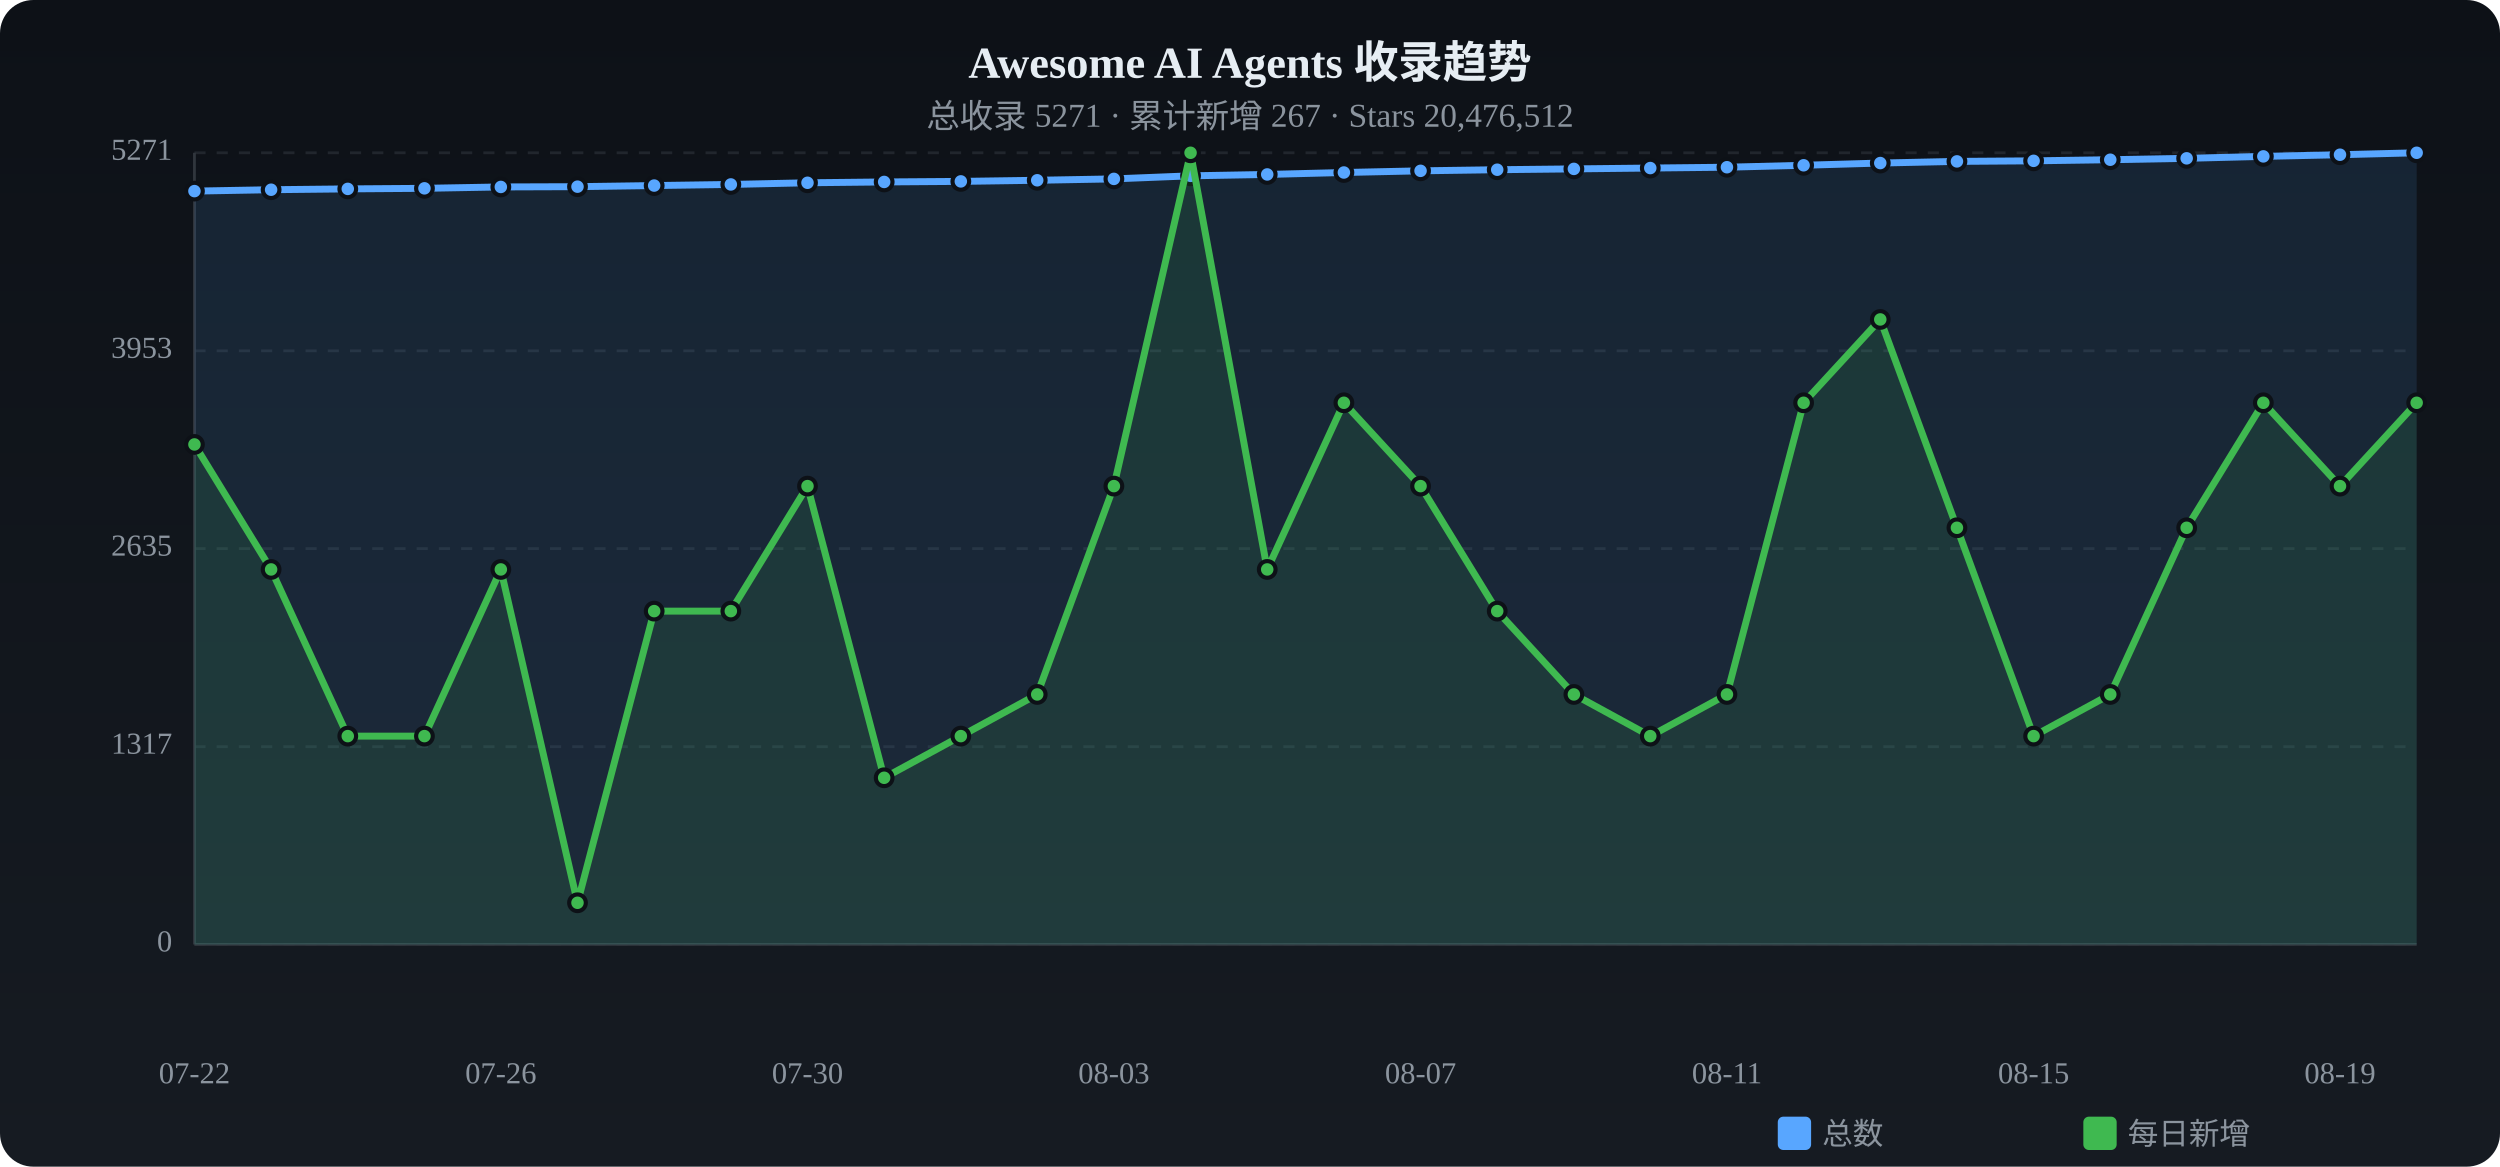
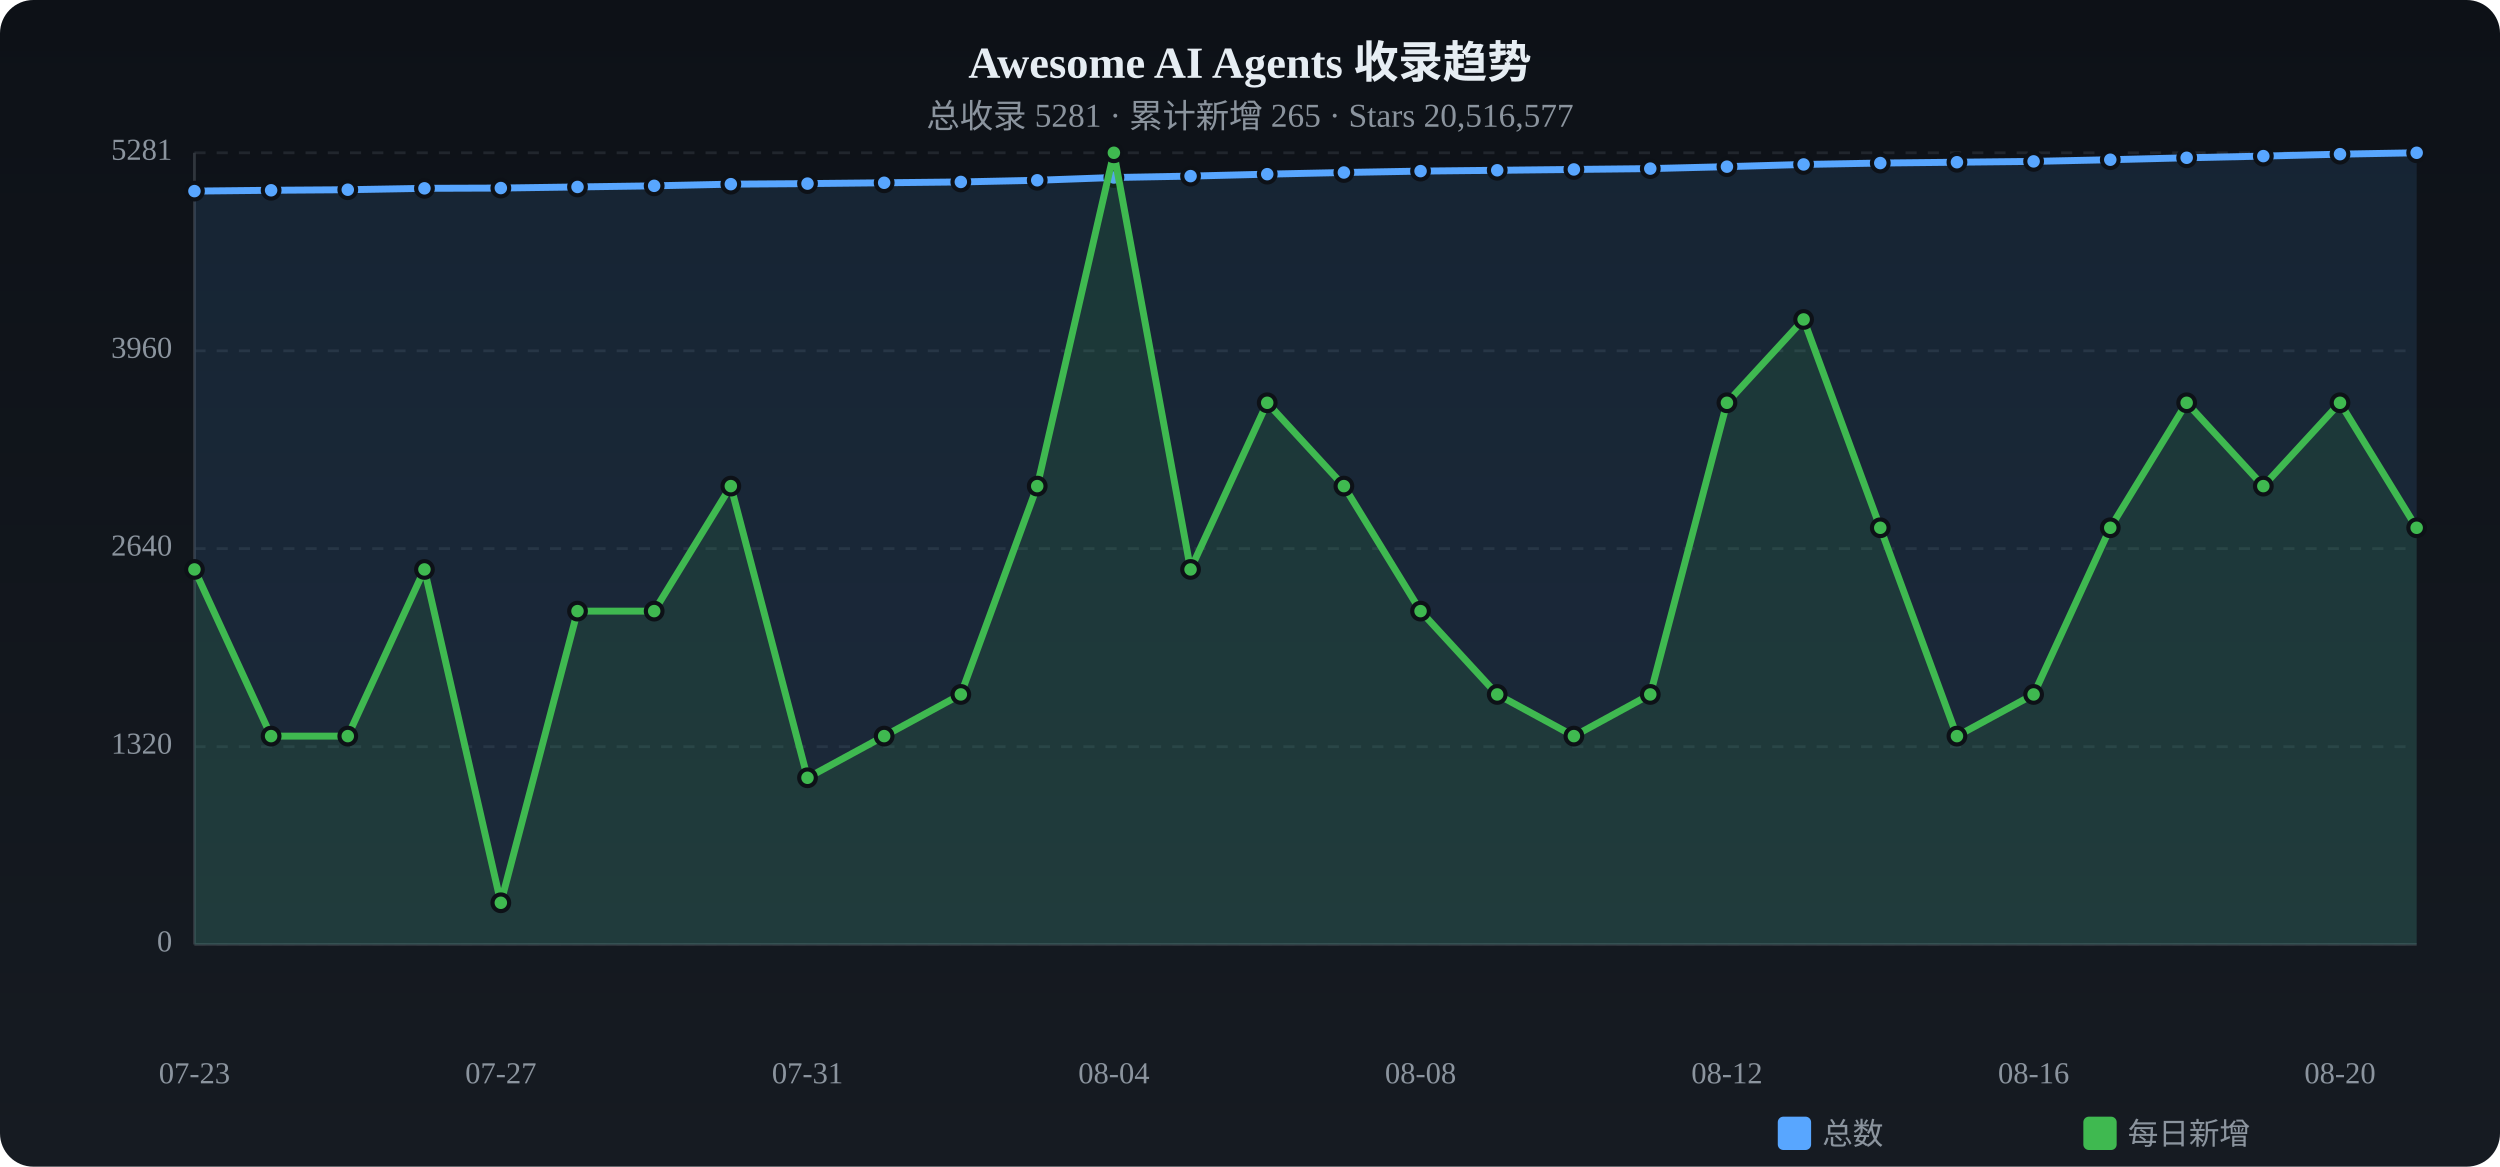
<svg xmlns="http://www.w3.org/2000/svg" viewBox="0 0 900 420" width="900" height="420">
  <defs>
    <linearGradient id="tbg" x1="0%" y1="0%" x2="0%" y2="100%">
      <stop offset="0%" stop-color="#0d1117" />
      <stop offset="100%" stop-color="#161b22" />
    </linearGradient>
  </defs>
  <rect width="900" height="420" rx="12" fill="url(#tbg)" />
  <text x="450.0" y="28" text-anchor="middle" fill="#e6edf3" font-size="16" font-weight="bold">Awesome AI Agents 收录趋势</text>
-   <text x="450.0" y="46" text-anchor="middle" fill="#8b949e" font-size="12">总收录 5271 · 累计新增 267 · Stars 20,476,512</text>
+   <text x="450.0" y="46" text-anchor="middle" fill="#8b949e" font-size="12">总收录 5281 · 累计新增 265 · Stars 20,516,577</text>
  <text x="62" y="340.0" text-anchor="end" fill="#8b949e" font-size="11" dominant-baseline="middle">0</text>
  <line x1="70" y1="340.0" x2="870" y2="340.0" stroke="#21262d" stroke-dasharray="4 4" />
-   <text x="62" y="268.8" text-anchor="end" fill="#8b949e" font-size="11" dominant-baseline="middle">1317</text>
+   <text x="62" y="268.8" text-anchor="end" fill="#8b949e" font-size="11" dominant-baseline="middle">1320</text>
  <line x1="70" y1="268.8" x2="870" y2="268.8" stroke="#21262d" stroke-dasharray="4 4" />
-   <text x="62" y="197.5" text-anchor="end" fill="#8b949e" font-size="11" dominant-baseline="middle">2635</text>
+   <text x="62" y="197.5" text-anchor="end" fill="#8b949e" font-size="11" dominant-baseline="middle">2640</text>
  <line x1="70" y1="197.5" x2="870" y2="197.5" stroke="#21262d" stroke-dasharray="4 4" />
-   <text x="62" y="126.3" text-anchor="end" fill="#8b949e" font-size="11" dominant-baseline="middle">3953</text>
+   <text x="62" y="126.3" text-anchor="end" fill="#8b949e" font-size="11" dominant-baseline="middle">3960</text>
  <line x1="70" y1="126.3" x2="870" y2="126.3" stroke="#21262d" stroke-dasharray="4 4" />
-   <text x="62" y="55.0" text-anchor="end" fill="#8b949e" font-size="11" dominant-baseline="middle">5271</text>
+   <text x="62" y="55.0" text-anchor="end" fill="#8b949e" font-size="11" dominant-baseline="middle">5281</text>
  <line x1="70" y1="55.0" x2="870" y2="55.0" stroke="#21262d" stroke-dasharray="4 4" />
  <line x1="70" y1="55" x2="70" y2="340" stroke="#30363d" />
  <line x1="70" y1="340" x2="870" y2="340" stroke="#30363d" />
-   <path d="M70.0,68.8 L97.6,68.3 L125.2,68.0 L152.8,67.8 L180.3,67.3 L207.9,67.2 L235.5,66.8 L263.1,66.4 L290.7,65.8 L318.3,65.5 L345.9,65.3 L373.4,64.9 L401.0,64.4 L428.6,63.3 L456.2,62.8 L483.8,62.1 L511.4,61.5 L539.0,61.1 L566.6,60.8 L594.1,60.5 L621.7,60.2 L649.3,59.5 L676.9,58.7 L704.5,58.1 L732.1,57.9 L759.7,57.5 L787.2,57.0 L814.8,56.3 L842.4,55.7 L870.0,55.0 L870.0,340 L70.0,340 Z" fill="#58a6ff" opacity="0.12" />
-   <polyline points="70.0,68.8 97.6,68.3 125.2,68.0 152.8,67.8 180.3,67.3 207.9,67.2 235.5,66.8 263.1,66.4 290.7,65.8 318.3,65.5 345.9,65.3 373.4,64.9 401.0,64.4 428.6,63.3 456.2,62.8 483.8,62.1 511.4,61.5 539.0,61.1 566.6,60.8 594.1,60.5 621.7,60.2 649.3,59.5 676.9,58.7 704.5,58.1 732.1,57.9 759.7,57.5 787.2,57.0 814.8,56.3 842.4,55.7 870.0,55.0" fill="none" stroke="#58a6ff" stroke-width="2.5" stroke-linecap="round" stroke-linejoin="round" />
+   <path d="M70.0,68.8 L97.6,68.5 L125.2,68.3 L152.8,67.8 L180.3,67.7 L207.9,67.3 L235.5,66.9 L263.1,66.3 L290.7,66.1 L318.3,65.8 L345.9,65.5 L373.4,64.9 L401.0,63.9 L428.6,63.4 L456.2,62.7 L483.8,62.1 L511.4,61.6 L539.0,61.3 L566.6,61.0 L594.1,60.7 L621.7,60.0 L649.3,59.2 L676.9,58.7 L704.5,58.4 L732.1,58.1 L759.7,57.5 L787.2,56.8 L814.8,56.2 L842.4,55.5 L870.0,55.0 L870.0,340 L70.0,340 Z" fill="#58a6ff" opacity="0.12" />
+   <polyline points="70.0,68.8 97.6,68.5 125.2,68.3 152.8,67.8 180.3,67.7 207.9,67.3 235.5,66.9 263.1,66.3 290.7,66.1 318.3,65.8 345.9,65.5 373.4,64.9 401.0,63.9 428.6,63.4 456.2,62.7 483.8,62.1 511.4,61.6 539.0,61.3 566.6,61.0 594.1,60.7 621.7,60.0 649.3,59.2 676.9,58.7 704.5,58.4 732.1,58.1 759.7,57.5 787.2,56.8 814.8,56.2 842.4,55.5 870.0,55.0" fill="none" stroke="#58a6ff" stroke-width="2.5" stroke-linecap="round" stroke-linejoin="round" />
  <circle cx="70.0" cy="68.8" r="3" fill="#58a6ff" stroke="#0d1117" stroke-width="1.5" />
-   <circle cx="97.6" cy="68.3" r="3" fill="#58a6ff" stroke="#0d1117" stroke-width="1.5" />
-   <circle cx="125.2" cy="68.0" r="3" fill="#58a6ff" stroke="#0d1117" stroke-width="1.5" />
+   <circle cx="97.6" cy="68.5" r="3" fill="#58a6ff" stroke="#0d1117" stroke-width="1.5" />
+   <circle cx="125.2" cy="68.3" r="3" fill="#58a6ff" stroke="#0d1117" stroke-width="1.5" />
  <circle cx="152.8" cy="67.8" r="3" fill="#58a6ff" stroke="#0d1117" stroke-width="1.5" />
-   <circle cx="180.3" cy="67.3" r="3" fill="#58a6ff" stroke="#0d1117" stroke-width="1.5" />
-   <circle cx="207.9" cy="67.2" r="3" fill="#58a6ff" stroke="#0d1117" stroke-width="1.5" />
-   <circle cx="235.5" cy="66.8" r="3" fill="#58a6ff" stroke="#0d1117" stroke-width="1.5" />
-   <circle cx="263.1" cy="66.4" r="3" fill="#58a6ff" stroke="#0d1117" stroke-width="1.5" />
-   <circle cx="290.7" cy="65.8" r="3" fill="#58a6ff" stroke="#0d1117" stroke-width="1.5" />
-   <circle cx="318.3" cy="65.5" r="3" fill="#58a6ff" stroke="#0d1117" stroke-width="1.5" />
-   <circle cx="345.9" cy="65.3" r="3" fill="#58a6ff" stroke="#0d1117" stroke-width="1.5" />
+   <circle cx="180.3" cy="67.7" r="3" fill="#58a6ff" stroke="#0d1117" stroke-width="1.5" />
+   <circle cx="207.9" cy="67.3" r="3" fill="#58a6ff" stroke="#0d1117" stroke-width="1.5" />
+   <circle cx="235.5" cy="66.9" r="3" fill="#58a6ff" stroke="#0d1117" stroke-width="1.5" />
+   <circle cx="263.1" cy="66.3" r="3" fill="#58a6ff" stroke="#0d1117" stroke-width="1.5" />
+   <circle cx="290.7" cy="66.1" r="3" fill="#58a6ff" stroke="#0d1117" stroke-width="1.5" />
+   <circle cx="318.3" cy="65.8" r="3" fill="#58a6ff" stroke="#0d1117" stroke-width="1.5" />
+   <circle cx="345.9" cy="65.5" r="3" fill="#58a6ff" stroke="#0d1117" stroke-width="1.5" />
  <circle cx="373.4" cy="64.9" r="3" fill="#58a6ff" stroke="#0d1117" stroke-width="1.5" />
-   <circle cx="401.0" cy="64.4" r="3" fill="#58a6ff" stroke="#0d1117" stroke-width="1.5" />
-   <circle cx="428.6" cy="63.3" r="3" fill="#58a6ff" stroke="#0d1117" stroke-width="1.5" />
-   <circle cx="456.2" cy="62.8" r="3" fill="#58a6ff" stroke="#0d1117" stroke-width="1.5" />
+   <circle cx="401.0" cy="63.9" r="3" fill="#58a6ff" stroke="#0d1117" stroke-width="1.5" />
+   <circle cx="428.6" cy="63.4" r="3" fill="#58a6ff" stroke="#0d1117" stroke-width="1.5" />
+   <circle cx="456.2" cy="62.7" r="3" fill="#58a6ff" stroke="#0d1117" stroke-width="1.5" />
  <circle cx="483.8" cy="62.1" r="3" fill="#58a6ff" stroke="#0d1117" stroke-width="1.5" />
-   <circle cx="511.4" cy="61.5" r="3" fill="#58a6ff" stroke="#0d1117" stroke-width="1.5" />
-   <circle cx="539.0" cy="61.1" r="3" fill="#58a6ff" stroke="#0d1117" stroke-width="1.5" />
-   <circle cx="566.6" cy="60.8" r="3" fill="#58a6ff" stroke="#0d1117" stroke-width="1.5" />
-   <circle cx="594.1" cy="60.5" r="3" fill="#58a6ff" stroke="#0d1117" stroke-width="1.5" />
-   <circle cx="621.7" cy="60.2" r="3" fill="#58a6ff" stroke="#0d1117" stroke-width="1.5" />
-   <circle cx="649.3" cy="59.5" r="3" fill="#58a6ff" stroke="#0d1117" stroke-width="1.5" />
+   <circle cx="511.4" cy="61.6" r="3" fill="#58a6ff" stroke="#0d1117" stroke-width="1.5" />
+   <circle cx="539.0" cy="61.3" r="3" fill="#58a6ff" stroke="#0d1117" stroke-width="1.5" />
+   <circle cx="566.6" cy="61.0" r="3" fill="#58a6ff" stroke="#0d1117" stroke-width="1.5" />
+   <circle cx="594.1" cy="60.7" r="3" fill="#58a6ff" stroke="#0d1117" stroke-width="1.5" />
+   <circle cx="621.7" cy="60.0" r="3" fill="#58a6ff" stroke="#0d1117" stroke-width="1.5" />
+   <circle cx="649.3" cy="59.2" r="3" fill="#58a6ff" stroke="#0d1117" stroke-width="1.5" />
  <circle cx="676.9" cy="58.7" r="3" fill="#58a6ff" stroke="#0d1117" stroke-width="1.5" />
-   <circle cx="704.5" cy="58.1" r="3" fill="#58a6ff" stroke="#0d1117" stroke-width="1.5" />
-   <circle cx="732.1" cy="57.9" r="3" fill="#58a6ff" stroke="#0d1117" stroke-width="1.5" />
+   <circle cx="704.5" cy="58.4" r="3" fill="#58a6ff" stroke="#0d1117" stroke-width="1.5" />
+   <circle cx="732.1" cy="58.1" r="3" fill="#58a6ff" stroke="#0d1117" stroke-width="1.5" />
  <circle cx="759.7" cy="57.5" r="3" fill="#58a6ff" stroke="#0d1117" stroke-width="1.5" />
-   <circle cx="787.2" cy="57.0" r="3" fill="#58a6ff" stroke="#0d1117" stroke-width="1.5" />
-   <circle cx="814.8" cy="56.3" r="3" fill="#58a6ff" stroke="#0d1117" stroke-width="1.5" />
-   <circle cx="842.4" cy="55.7" r="3" fill="#58a6ff" stroke="#0d1117" stroke-width="1.5" />
+   <circle cx="787.2" cy="56.8" r="3" fill="#58a6ff" stroke="#0d1117" stroke-width="1.5" />
+   <circle cx="814.8" cy="56.2" r="3" fill="#58a6ff" stroke="#0d1117" stroke-width="1.5" />
+   <circle cx="842.4" cy="55.5" r="3" fill="#58a6ff" stroke="#0d1117" stroke-width="1.5" />
  <circle cx="870.0" cy="55.0" r="3" fill="#58a6ff" stroke="#0d1117" stroke-width="1.5" />
-   <path d="M70.0,160.0 L97.6,205.0 L125.2,265.0 L152.8,265.0 L180.3,205.0 L207.9,325.0 L235.5,220.0 L263.1,220.0 L290.7,175.0 L318.3,280.0 L345.9,265.0 L373.4,250.0 L401.0,175.0 L428.6,55.0 L456.2,205.0 L483.8,145.0 L511.4,175.0 L539.0,220.0 L566.6,250.0 L594.1,265.0 L621.7,250.0 L649.3,145.0 L676.9,115.0 L704.5,190.0 L732.1,265.0 L759.7,250.0 L787.2,190.0 L814.8,145.0 L842.4,175.0 L870.0,145.0 L870.0,340 L70.0,340 Z" fill="#3fb950" opacity="0.12" />
-   <polyline points="70.0,160.0 97.6,205.0 125.2,265.0 152.8,265.0 180.3,205.0 207.9,325.0 235.5,220.0 263.1,220.0 290.7,175.0 318.3,280.0 345.9,265.0 373.4,250.0 401.0,175.0 428.6,55.0 456.2,205.0 483.8,145.0 511.4,175.0 539.0,220.0 566.6,250.0 594.1,265.0 621.7,250.0 649.3,145.0 676.9,115.0 704.5,190.0 732.1,265.0 759.7,250.0 787.2,190.0 814.8,145.0 842.4,175.0 870.0,145.0" fill="none" stroke="#3fb950" stroke-width="2.5" stroke-linecap="round" stroke-linejoin="round" />
-   <circle cx="70.0" cy="160.0" r="3" fill="#3fb950" stroke="#0d1117" stroke-width="1.5" />
-   <circle cx="97.6" cy="205.0" r="3" fill="#3fb950" stroke="#0d1117" stroke-width="1.5" />
+   <path d="M70.0,205.0 L97.6,265.0 L125.2,265.0 L152.8,205.0 L180.3,325.0 L207.9,220.0 L235.5,220.0 L263.1,175.0 L290.7,280.0 L318.3,265.0 L345.9,250.0 L373.4,175.0 L401.0,55.0 L428.6,205.0 L456.2,145.0 L483.8,175.0 L511.4,220.0 L539.0,250.0 L566.6,265.0 L594.1,250.0 L621.7,145.0 L649.3,115.0 L676.9,190.0 L704.5,265.0 L732.1,250.0 L759.7,190.0 L787.2,145.0 L814.8,175.0 L842.4,145.0 L870.0,190.0 L870.0,340 L70.0,340 Z" fill="#3fb950" opacity="0.12" />
+   <polyline points="70.0,205.0 97.6,265.0 125.2,265.0 152.8,205.0 180.3,325.0 207.9,220.0 235.5,220.0 263.1,175.0 290.7,280.0 318.3,265.0 345.9,250.0 373.4,175.0 401.0,55.0 428.6,205.0 456.2,145.0 483.8,175.0 511.4,220.0 539.0,250.0 566.6,265.0 594.1,250.0 621.7,145.0 649.3,115.0 676.9,190.0 704.5,265.0 732.1,250.0 759.7,190.0 787.2,145.0 814.8,175.0 842.4,145.0 870.0,190.0" fill="none" stroke="#3fb950" stroke-width="2.5" stroke-linecap="round" stroke-linejoin="round" />
+   <circle cx="70.0" cy="205.0" r="3" fill="#3fb950" stroke="#0d1117" stroke-width="1.5" />
+   <circle cx="97.6" cy="265.0" r="3" fill="#3fb950" stroke="#0d1117" stroke-width="1.5" />
  <circle cx="125.2" cy="265.0" r="3" fill="#3fb950" stroke="#0d1117" stroke-width="1.5" />
-   <circle cx="152.8" cy="265.0" r="3" fill="#3fb950" stroke="#0d1117" stroke-width="1.5" />
-   <circle cx="180.3" cy="205.0" r="3" fill="#3fb950" stroke="#0d1117" stroke-width="1.5" />
-   <circle cx="207.9" cy="325.0" r="3" fill="#3fb950" stroke="#0d1117" stroke-width="1.5" />
+   <circle cx="152.8" cy="205.0" r="3" fill="#3fb950" stroke="#0d1117" stroke-width="1.5" />
+   <circle cx="180.3" cy="325.0" r="3" fill="#3fb950" stroke="#0d1117" stroke-width="1.5" />
+   <circle cx="207.9" cy="220.0" r="3" fill="#3fb950" stroke="#0d1117" stroke-width="1.5" />
  <circle cx="235.5" cy="220.0" r="3" fill="#3fb950" stroke="#0d1117" stroke-width="1.5" />
-   <circle cx="263.1" cy="220.0" r="3" fill="#3fb950" stroke="#0d1117" stroke-width="1.5" />
-   <circle cx="290.7" cy="175.0" r="3" fill="#3fb950" stroke="#0d1117" stroke-width="1.5" />
-   <circle cx="318.3" cy="280.0" r="3" fill="#3fb950" stroke="#0d1117" stroke-width="1.5" />
-   <circle cx="345.9" cy="265.0" r="3" fill="#3fb950" stroke="#0d1117" stroke-width="1.5" />
-   <circle cx="373.4" cy="250.0" r="3" fill="#3fb950" stroke="#0d1117" stroke-width="1.5" />
-   <circle cx="401.0" cy="175.0" r="3" fill="#3fb950" stroke="#0d1117" stroke-width="1.5" />
-   <circle cx="428.6" cy="55.0" r="3" fill="#3fb950" stroke="#0d1117" stroke-width="1.5" />
-   <circle cx="456.2" cy="205.0" r="3" fill="#3fb950" stroke="#0d1117" stroke-width="1.5" />
-   <circle cx="483.8" cy="145.0" r="3" fill="#3fb950" stroke="#0d1117" stroke-width="1.5" />
-   <circle cx="511.4" cy="175.0" r="3" fill="#3fb950" stroke="#0d1117" stroke-width="1.5" />
-   <circle cx="539.0" cy="220.0" r="3" fill="#3fb950" stroke="#0d1117" stroke-width="1.5" />
-   <circle cx="566.6" cy="250.0" r="3" fill="#3fb950" stroke="#0d1117" stroke-width="1.5" />
-   <circle cx="594.1" cy="265.0" r="3" fill="#3fb950" stroke="#0d1117" stroke-width="1.5" />
-   <circle cx="621.7" cy="250.0" r="3" fill="#3fb950" stroke="#0d1117" stroke-width="1.5" />
-   <circle cx="649.3" cy="145.0" r="3" fill="#3fb950" stroke="#0d1117" stroke-width="1.5" />
-   <circle cx="676.9" cy="115.0" r="3" fill="#3fb950" stroke="#0d1117" stroke-width="1.5" />
-   <circle cx="704.5" cy="190.0" r="3" fill="#3fb950" stroke="#0d1117" stroke-width="1.5" />
-   <circle cx="732.1" cy="265.0" r="3" fill="#3fb950" stroke="#0d1117" stroke-width="1.5" />
-   <circle cx="759.7" cy="250.0" r="3" fill="#3fb950" stroke="#0d1117" stroke-width="1.5" />
-   <circle cx="787.2" cy="190.0" r="3" fill="#3fb950" stroke="#0d1117" stroke-width="1.5" />
-   <circle cx="814.8" cy="145.0" r="3" fill="#3fb950" stroke="#0d1117" stroke-width="1.5" />
-   <circle cx="842.4" cy="175.0" r="3" fill="#3fb950" stroke="#0d1117" stroke-width="1.5" />
-   <circle cx="870.0" cy="145.0" r="3" fill="#3fb950" stroke="#0d1117" stroke-width="1.5" />
-   <text x="70.0" y="390" text-anchor="middle" fill="#8b949e" font-size="11">07-22</text>
-   <text x="180.3" y="390" text-anchor="middle" fill="#8b949e" font-size="11">07-26</text>
-   <text x="290.7" y="390" text-anchor="middle" fill="#8b949e" font-size="11">07-30</text>
-   <text x="401.0" y="390" text-anchor="middle" fill="#8b949e" font-size="11">08-03</text>
-   <text x="511.4" y="390" text-anchor="middle" fill="#8b949e" font-size="11">08-07</text>
-   <text x="621.7" y="390" text-anchor="middle" fill="#8b949e" font-size="11">08-11</text>
-   <text x="732.1" y="390" text-anchor="middle" fill="#8b949e" font-size="11">08-15</text>
-   <text x="842.4" y="390" text-anchor="middle" fill="#8b949e" font-size="11">08-19</text>
+   <circle cx="263.1" cy="175.0" r="3" fill="#3fb950" stroke="#0d1117" stroke-width="1.5" />
+   <circle cx="290.7" cy="280.0" r="3" fill="#3fb950" stroke="#0d1117" stroke-width="1.5" />
+   <circle cx="318.3" cy="265.0" r="3" fill="#3fb950" stroke="#0d1117" stroke-width="1.5" />
+   <circle cx="345.9" cy="250.0" r="3" fill="#3fb950" stroke="#0d1117" stroke-width="1.5" />
+   <circle cx="373.4" cy="175.0" r="3" fill="#3fb950" stroke="#0d1117" stroke-width="1.5" />
+   <circle cx="401.0" cy="55.0" r="3" fill="#3fb950" stroke="#0d1117" stroke-width="1.5" />
+   <circle cx="428.6" cy="205.0" r="3" fill="#3fb950" stroke="#0d1117" stroke-width="1.5" />
+   <circle cx="456.2" cy="145.0" r="3" fill="#3fb950" stroke="#0d1117" stroke-width="1.5" />
+   <circle cx="483.8" cy="175.0" r="3" fill="#3fb950" stroke="#0d1117" stroke-width="1.5" />
+   <circle cx="511.4" cy="220.0" r="3" fill="#3fb950" stroke="#0d1117" stroke-width="1.5" />
+   <circle cx="539.0" cy="250.0" r="3" fill="#3fb950" stroke="#0d1117" stroke-width="1.5" />
+   <circle cx="566.6" cy="265.0" r="3" fill="#3fb950" stroke="#0d1117" stroke-width="1.5" />
+   <circle cx="594.1" cy="250.0" r="3" fill="#3fb950" stroke="#0d1117" stroke-width="1.5" />
+   <circle cx="621.7" cy="145.0" r="3" fill="#3fb950" stroke="#0d1117" stroke-width="1.5" />
+   <circle cx="649.3" cy="115.0" r="3" fill="#3fb950" stroke="#0d1117" stroke-width="1.5" />
+   <circle cx="676.9" cy="190.0" r="3" fill="#3fb950" stroke="#0d1117" stroke-width="1.5" />
+   <circle cx="704.5" cy="265.0" r="3" fill="#3fb950" stroke="#0d1117" stroke-width="1.5" />
+   <circle cx="732.1" cy="250.0" r="3" fill="#3fb950" stroke="#0d1117" stroke-width="1.5" />
+   <circle cx="759.7" cy="190.0" r="3" fill="#3fb950" stroke="#0d1117" stroke-width="1.5" />
+   <circle cx="787.2" cy="145.0" r="3" fill="#3fb950" stroke="#0d1117" stroke-width="1.5" />
+   <circle cx="814.8" cy="175.0" r="3" fill="#3fb950" stroke="#0d1117" stroke-width="1.5" />
+   <circle cx="842.4" cy="145.0" r="3" fill="#3fb950" stroke="#0d1117" stroke-width="1.5" />
+   <circle cx="870.0" cy="190.0" r="3" fill="#3fb950" stroke="#0d1117" stroke-width="1.5" />
+   <text x="70.0" y="390" text-anchor="middle" fill="#8b949e" font-size="11">07-23</text>
+   <text x="180.3" y="390" text-anchor="middle" fill="#8b949e" font-size="11">07-27</text>
+   <text x="290.7" y="390" text-anchor="middle" fill="#8b949e" font-size="11">07-31</text>
+   <text x="401.0" y="390" text-anchor="middle" fill="#8b949e" font-size="11">08-04</text>
+   <text x="511.4" y="390" text-anchor="middle" fill="#8b949e" font-size="11">08-08</text>
+   <text x="621.7" y="390" text-anchor="middle" fill="#8b949e" font-size="11">08-12</text>
+   <text x="732.1" y="390" text-anchor="middle" fill="#8b949e" font-size="11">08-16</text>
+   <text x="842.4" y="390" text-anchor="middle" fill="#8b949e" font-size="11">08-20</text>
  <rect x="640" y="402" width="12" height="12" rx="2" fill="#58a6ff" />
  <text x="656" y="412" fill="#8b949e" font-size="11">总数</text>
  <rect x="750" y="402" width="12" height="12" rx="2" fill="#3fb950" />
  <text x="766" y="412" fill="#8b949e" font-size="11">每日新增</text>
</svg>
